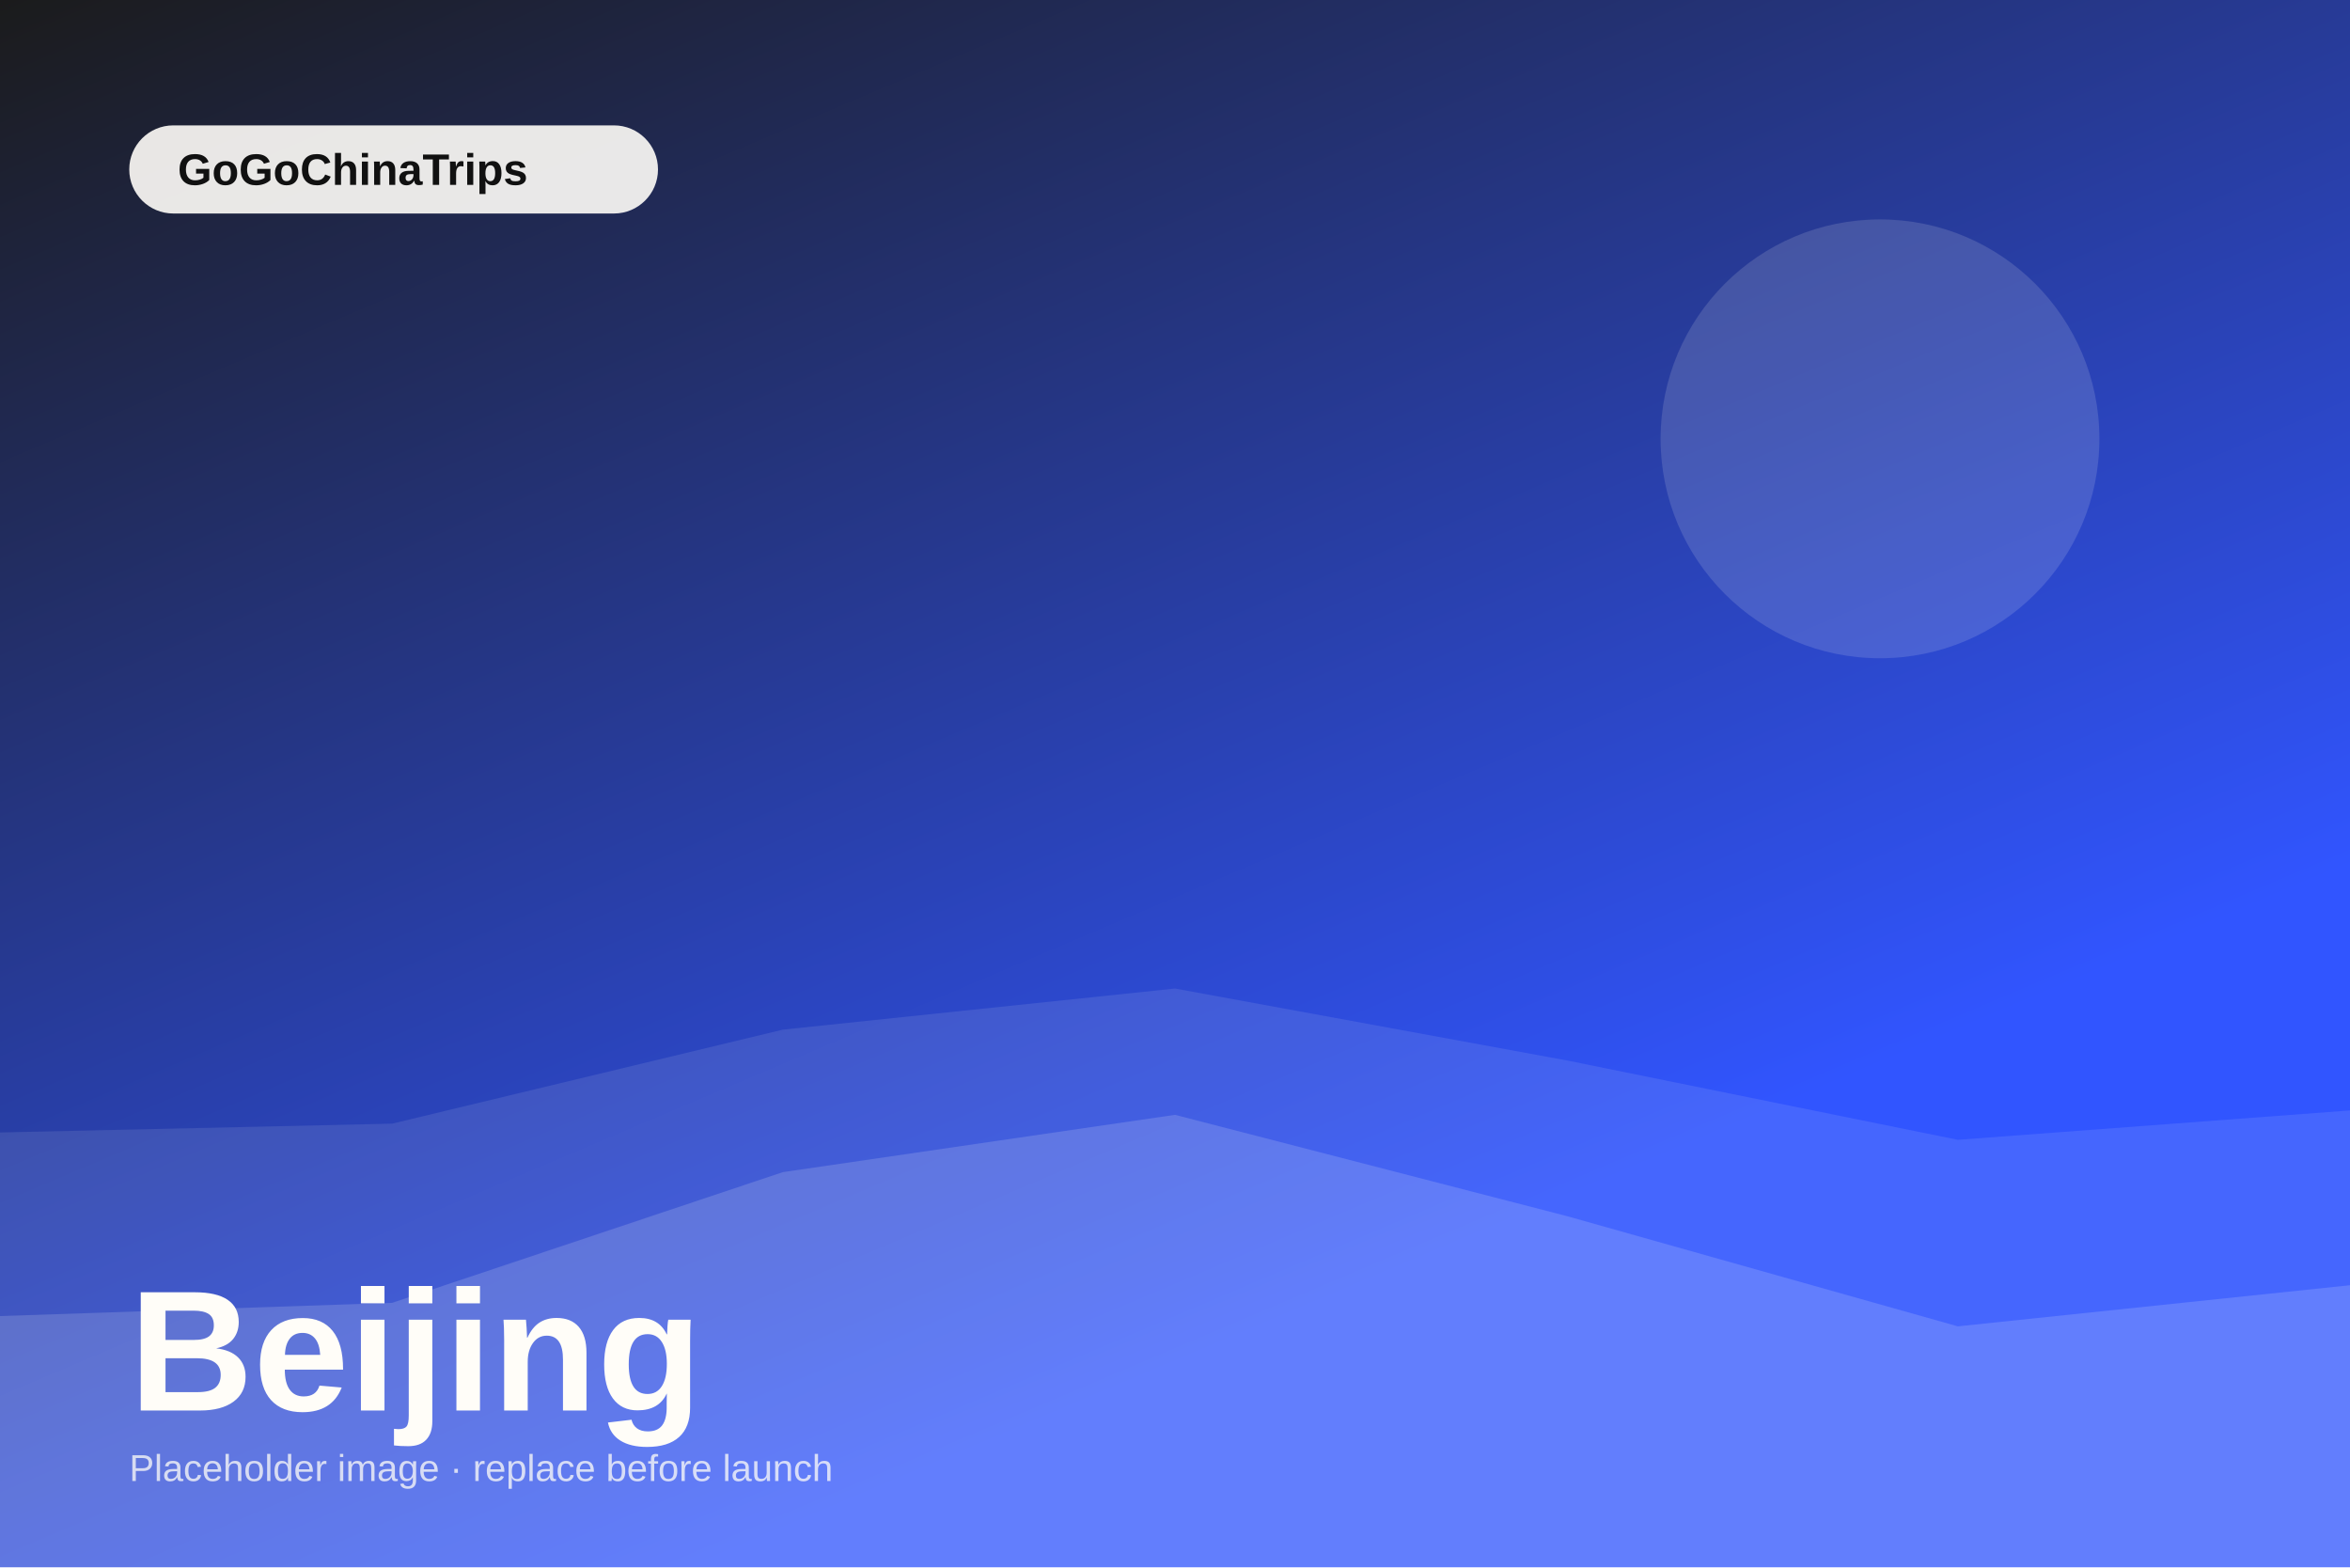
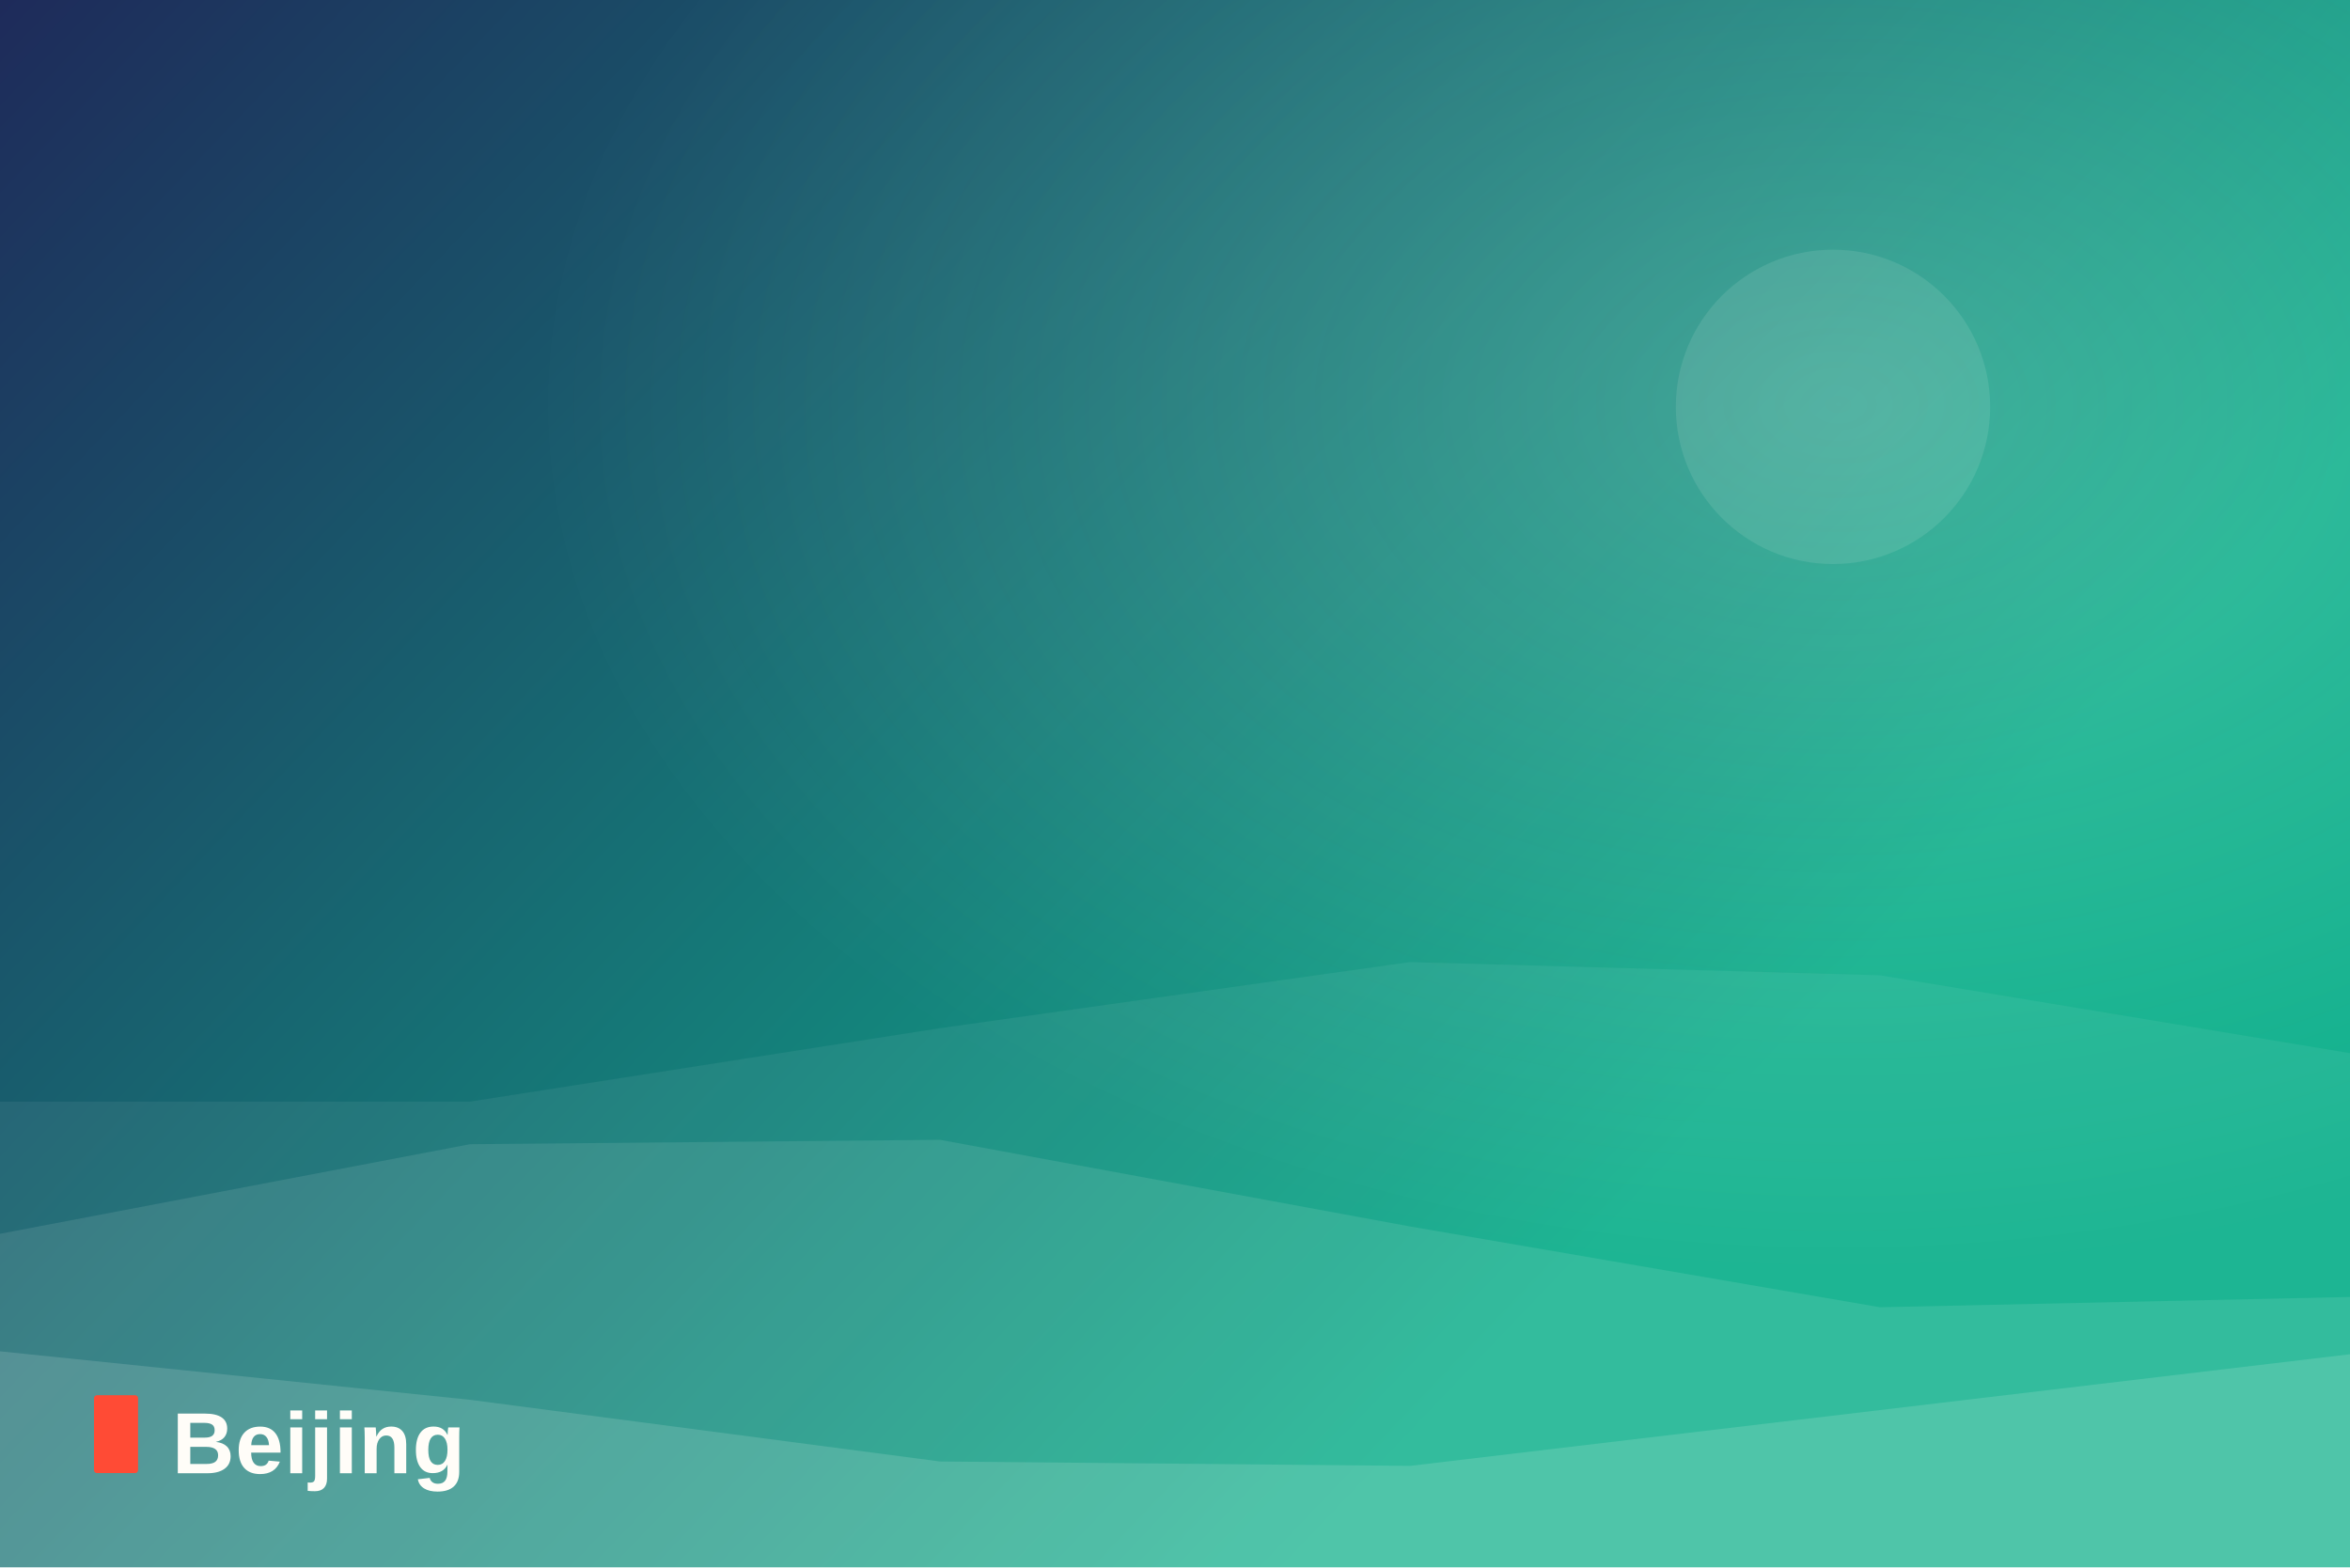
- <svg xmlns="http://www.w3.org/2000/svg" width="1600" height="1067" viewBox="0 0 1600 1067" role="img">
+ <svg xmlns="http://www.w3.org/2000/svg" width="1600" height="1067" viewBox="0 0 1600 1067" role="img" preserveAspectRatio="xMidYMid slice">
  <defs>
-     <linearGradient id="g" gradientTransform="rotate(58)">
-       <stop offset="0" stop-color="#1B1B1B" />
-       <stop offset="1" stop-color="#3155FF" />
+     <linearGradient id="g" gradientTransform="rotate(33)">
+       <stop offset="0" stop-color="#1E2A5A" />
+       <stop offset="1" stop-color="#0FB08C" />
    </linearGradient>
+     <radialGradient id="glow" cx="78%" cy="26%" r="55%">
+       <stop offset="0" stop-color="#FFFDF8" stop-opacity="0.20" />
+       <stop offset="1" stop-color="#FFFDF8" stop-opacity="0" />
+     </radialGradient>
  </defs>
  <rect width="1600" height="1067" fill="url(#g)" />
-   <circle cx="1280" cy="298.76" r="149.38" fill="#FFFDF8" opacity="0.14" />
-   <polygon points="0,1067 0,771 267,765 533,701 800,673 1067,722 1333,776 1600,756 1600,1067" fill="#FFFDF8" opacity="0.1" />
-   <polygon points="0,1067 0,896 267,887 533,798 800,759 1067,828 1333,903 1600,875 1600,1067" fill="#FFFDF8" opacity="0.16" />
-   <rect x="88" y="85.36" width="360" height="60" rx="30" fill="#FFFDF8" opacity="0.9" />
-   <text x="121" y="125.86" font-family="Space Grotesk, Arial, sans-serif" font-size="30" font-weight="700" fill="#111111">GoGoChinaTrips</text>
-   <text x="88" y="960.3" font-family="Space Grotesk, Arial, sans-serif" font-size="117" font-weight="700" fill="#FFFDF8">Beijing</text>
-   <text x="88" y="1008.3" font-family="Arial, sans-serif" font-size="25.5" fill="#FFFDF8" opacity="0.75">Placeholder image · replace before launch</text>
+   <rect width="1600" height="1067" fill="url(#glow)" />
+   <circle cx="1248" cy="277" r="107" fill="#FFFDF8" opacity="0.10" />
+   <polygon points="0,1067 0,750 320,750 640,700 960,655 1280,664 1600,717 1600,1067" fill="#FFFDF8" opacity="0.06" />
+   <polygon points="0,1067 0,840 320,779 640,776 960,835 1280,890 1600,883 1600,1067" fill="#FFFDF8" opacity="0.1" />
+   <polygon points="0,1067 0,920 320,953 640,995 960,998 1280,960 1600,922 1600,1067" fill="#FFFDF8" opacity="0.14" />
+   <rect x="64" y="949.9" width="30" height="53" rx="2" fill="#FF4B35" />
+   <text x="117.1" y="1003" font-family="'Space Grotesk', Arial, sans-serif" font-size="59" font-weight="700" fill="#FFFDF8" letter-spacing="0.5">Beijing</text>
</svg>
